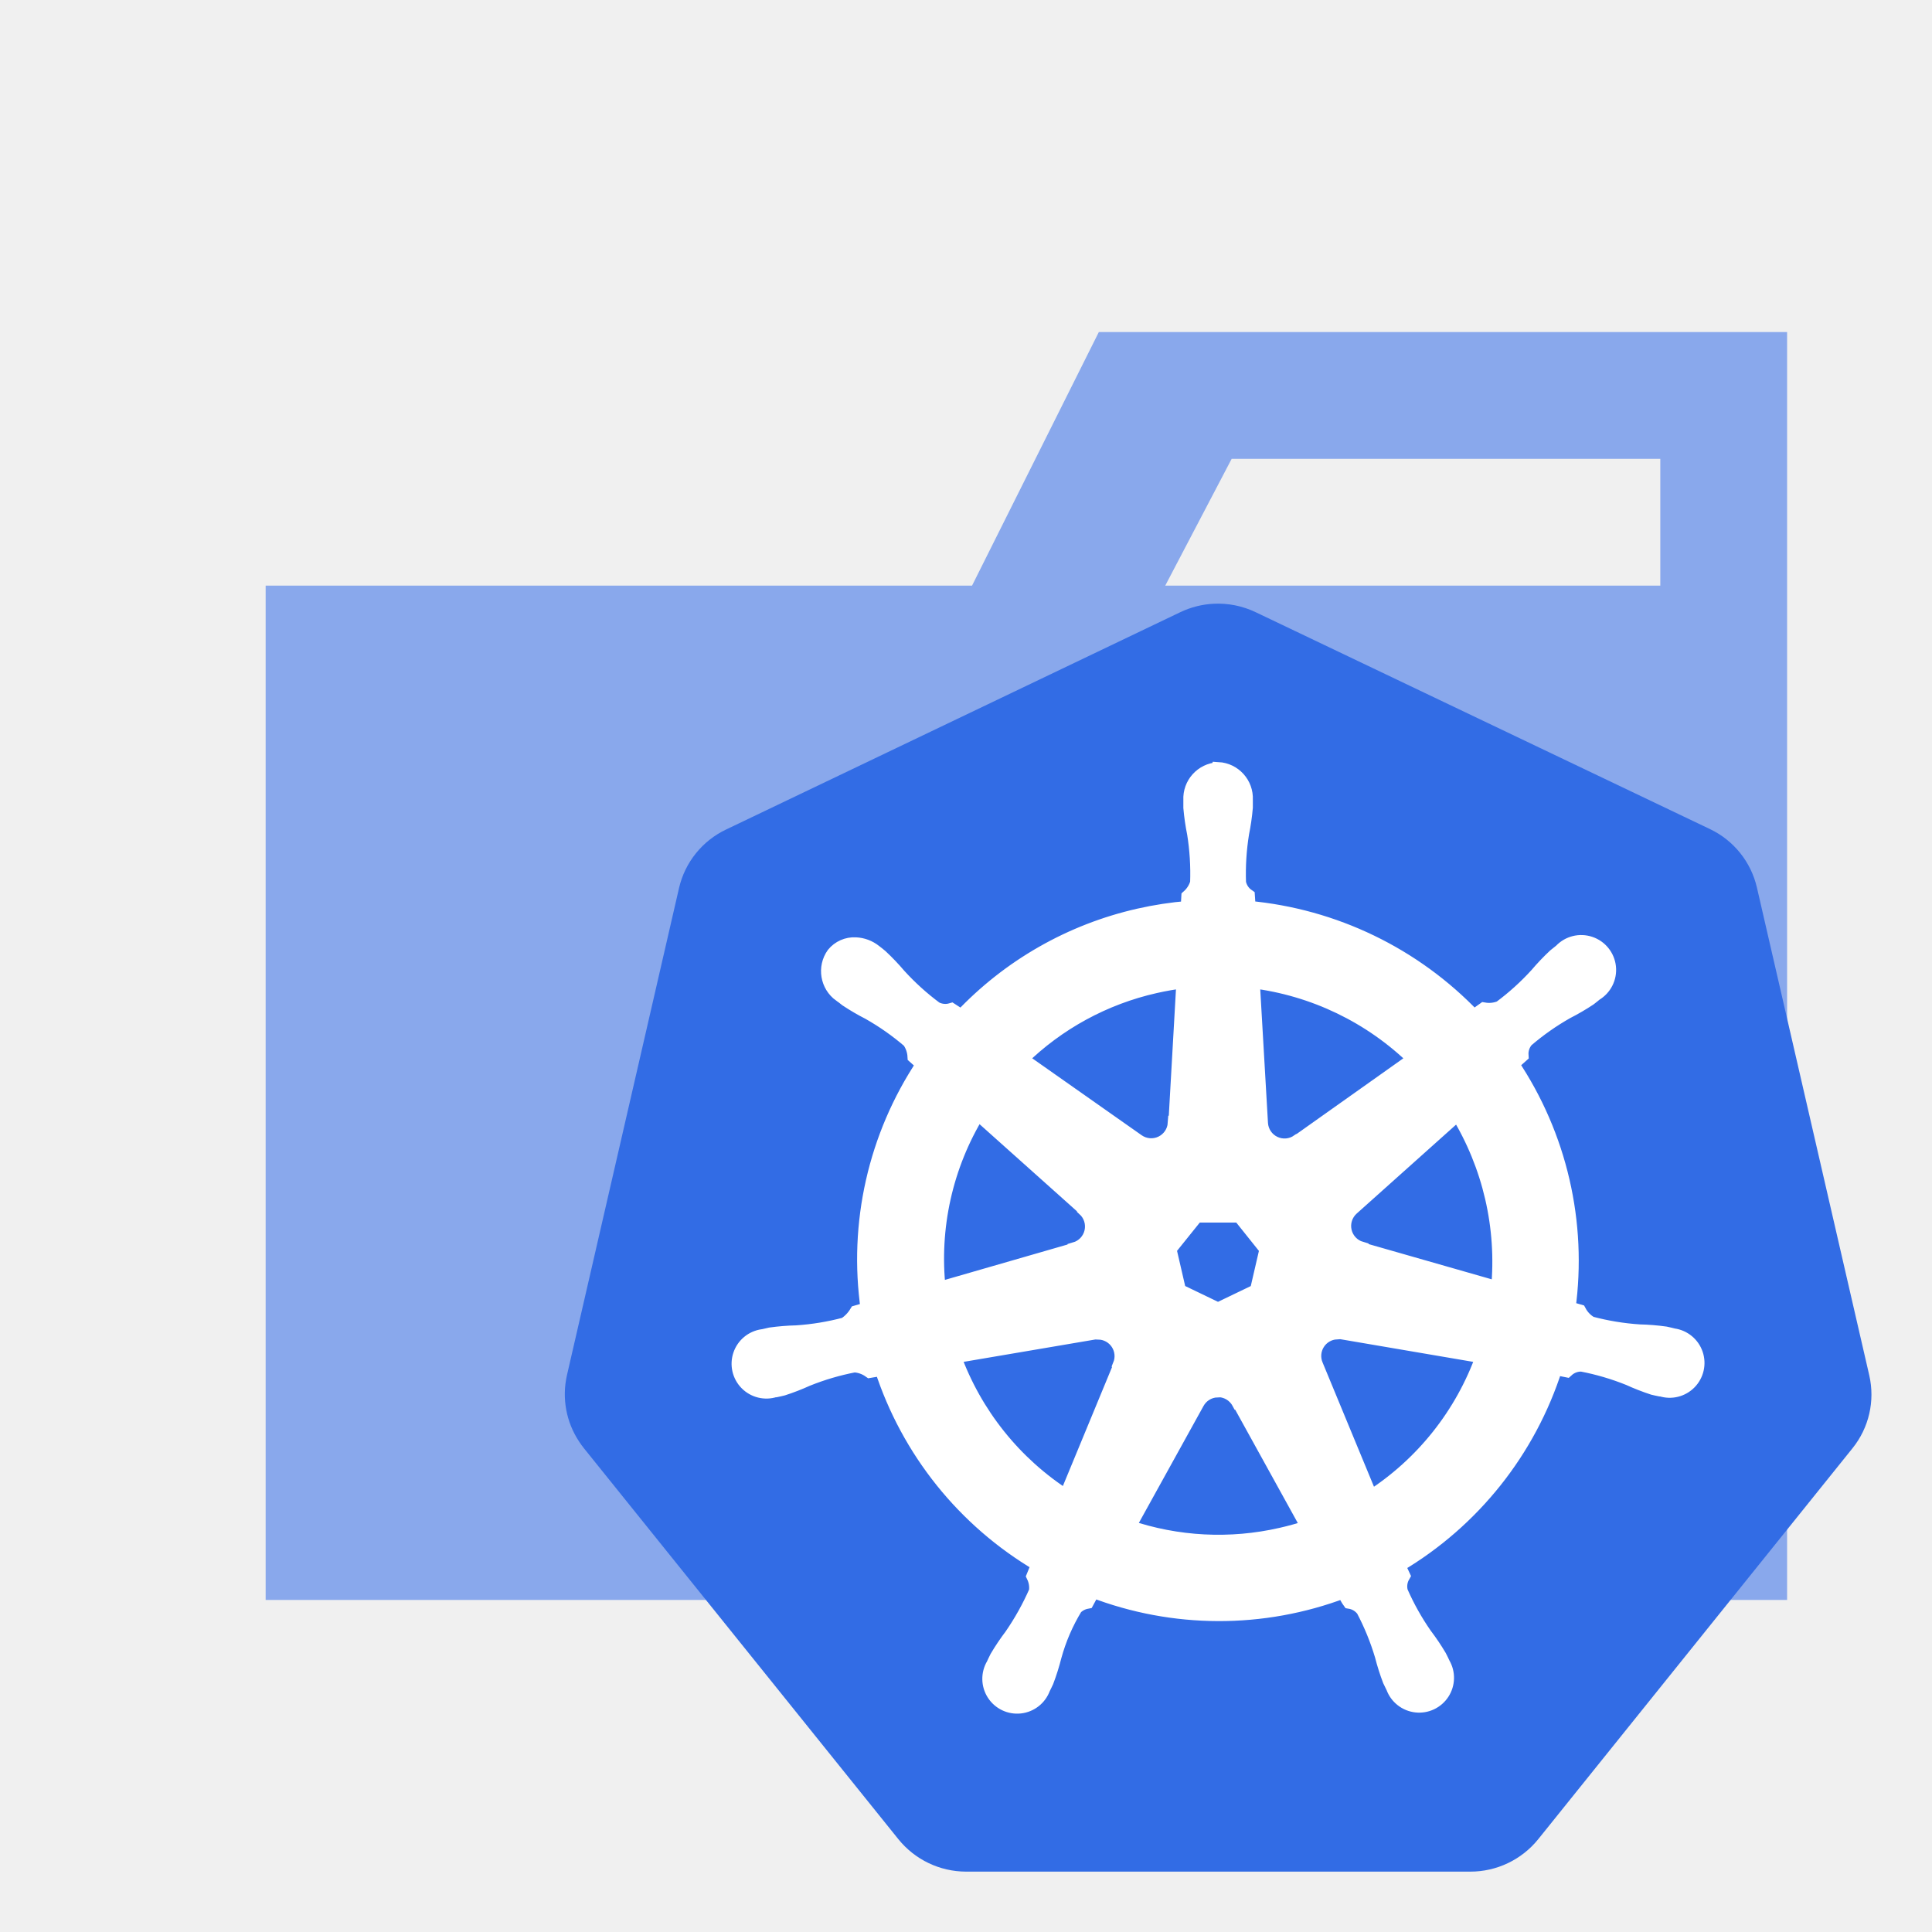
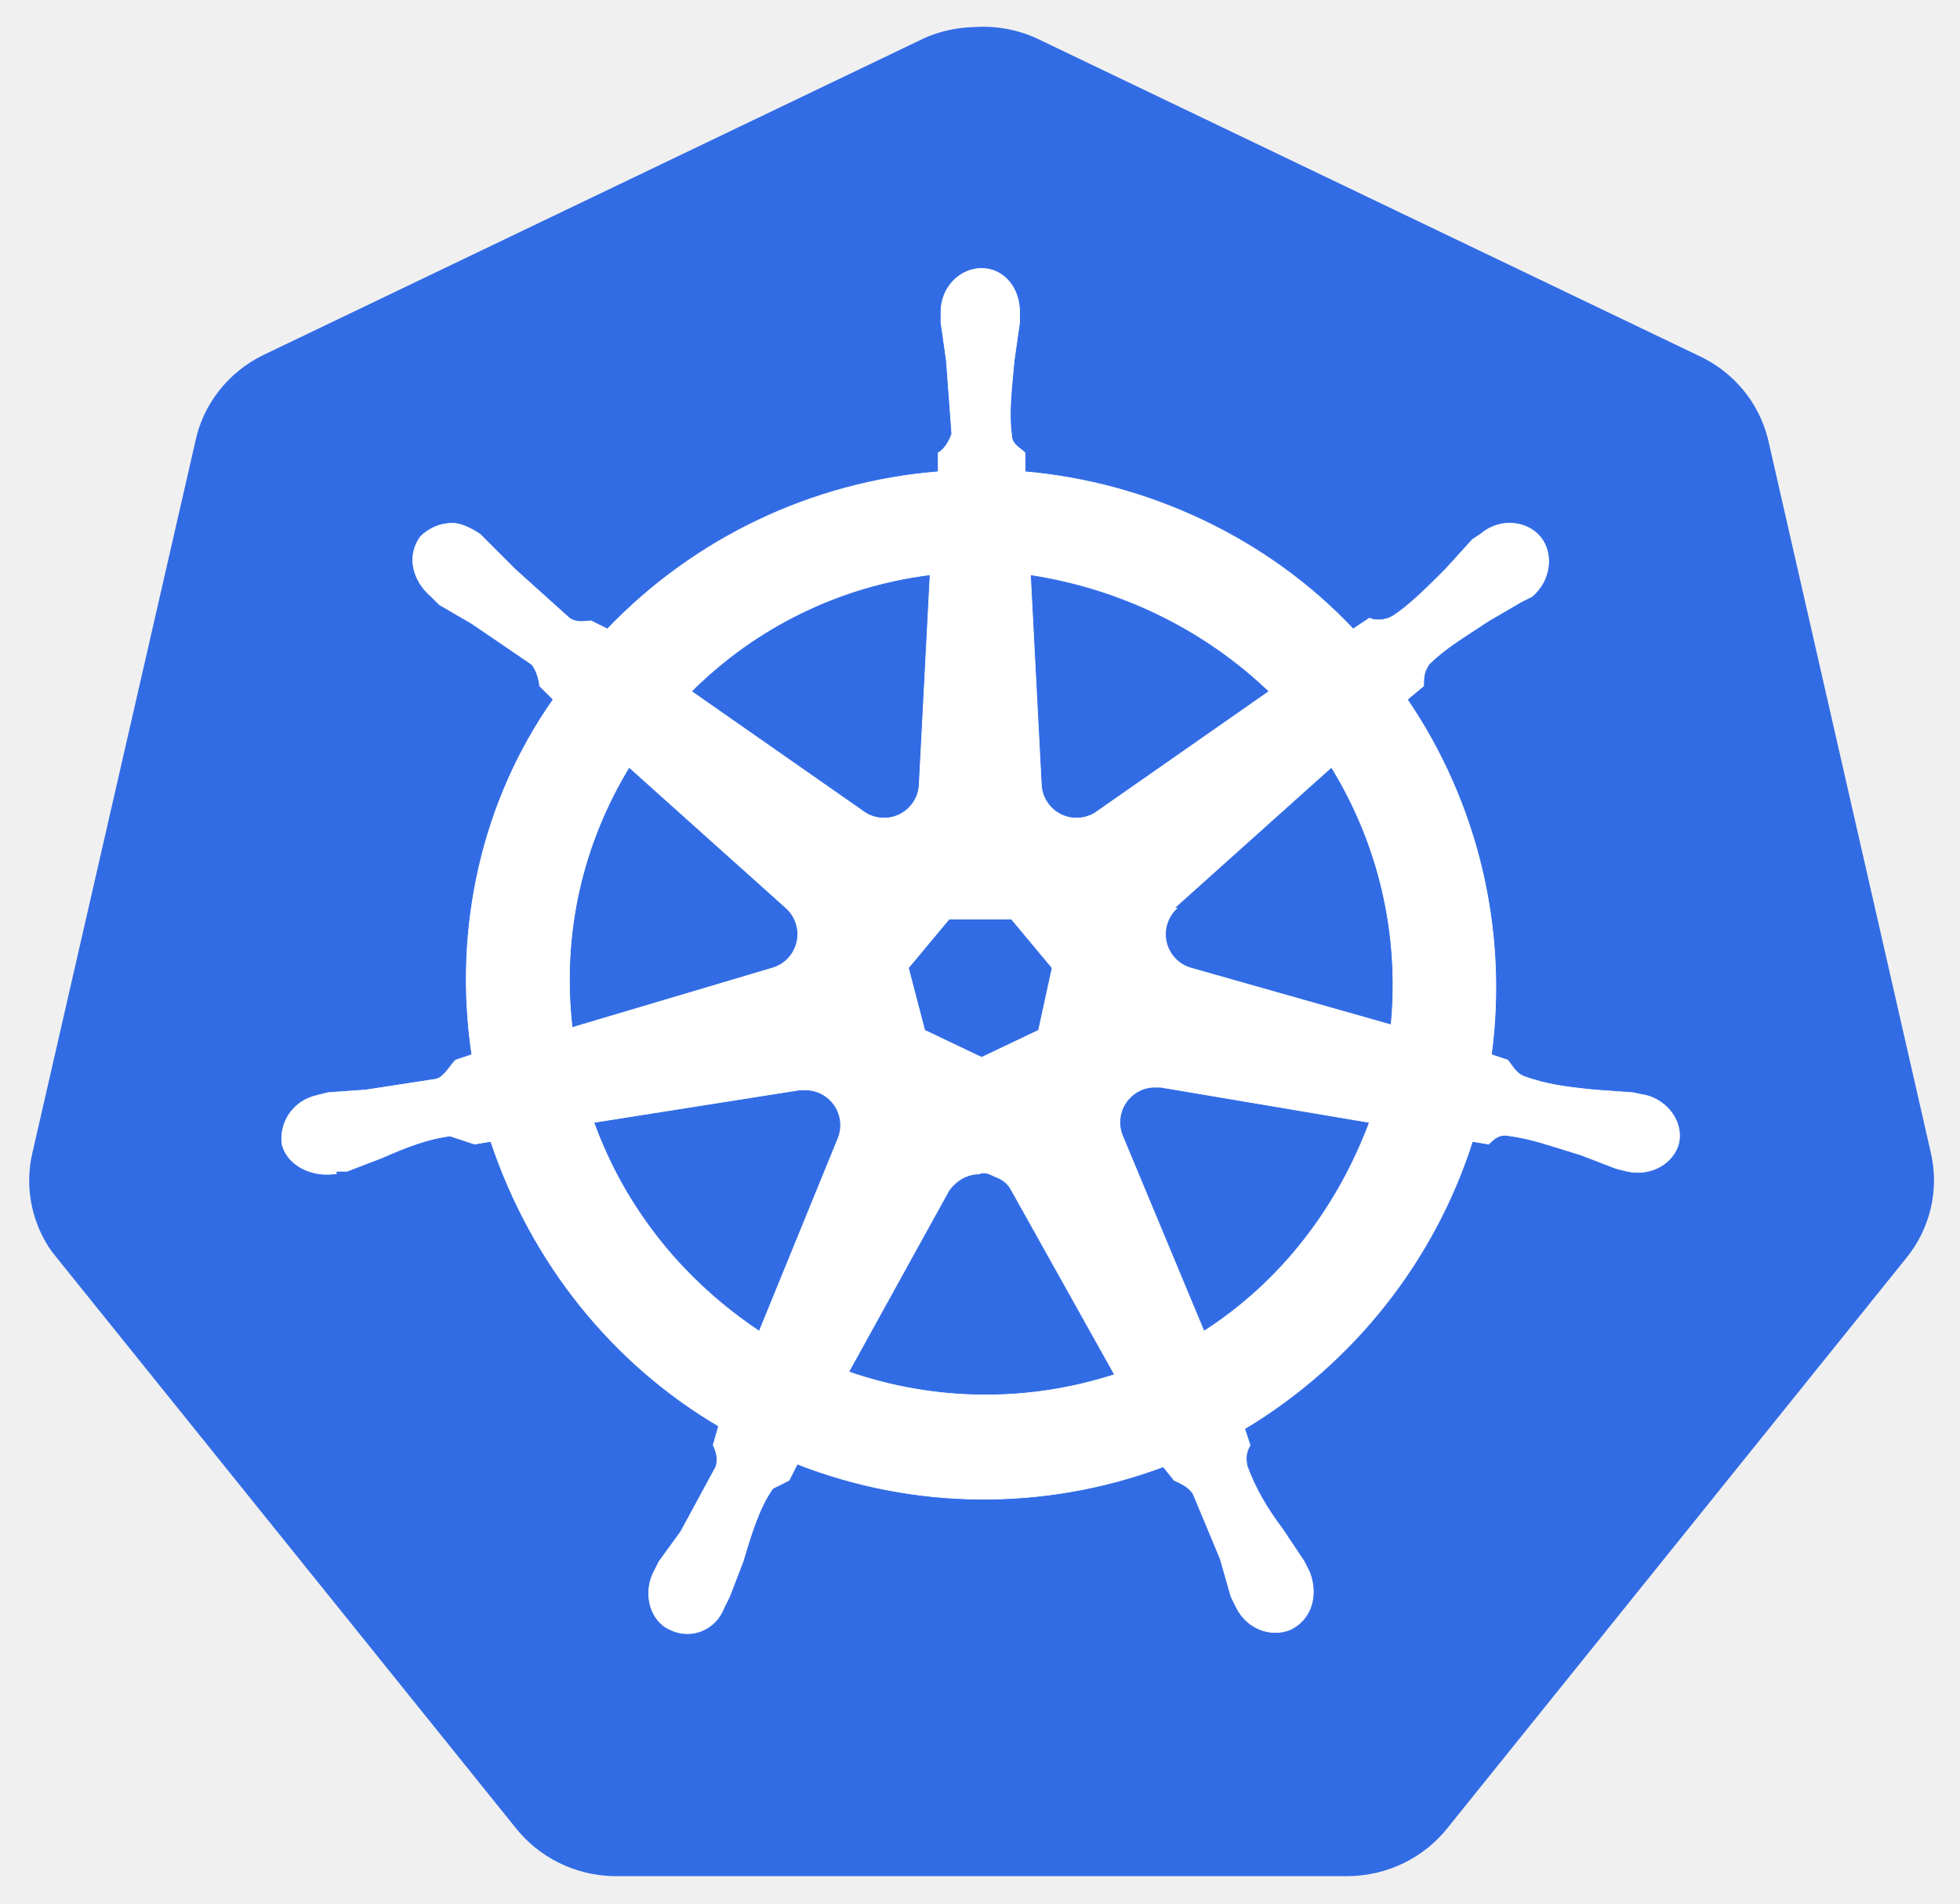
- <svg xmlns="http://www.w3.org/2000/svg" viewBox="0 0 32 32">
-   <path d="M27.5,5.5H18.2L16.1,9.7H4.4V26.5H29.6V5.5Zm0,4.2H19.3l1.1-2.1h7.1Z" style="fill:#89a8ec" />
-   <path d="M20.1,10a1.448,1.448,0,0,0-.551.14l-7.524,3.6a1.429,1.429,0,0,0-.778.968L9.39,22.78a1.417,1.417,0,0,0,.2,1.094q.038.059.082.114l5.208,6.475A1.443,1.443,0,0,0,16,31l8.352,0a1.443,1.443,0,0,0,1.125-.536l5.206-6.476a1.418,1.418,0,0,0,.278-1.208L29.1,14.7a1.429,1.429,0,0,0-.778-.968L20.8,10.141A1.449,1.449,0,0,0,20.1,10Z" style="fill:#326ce5" />
-   <path d="M20.175,12.75a.477.477,0,0,0-.45.5v.013c0,.038,0,.083,0,.115a3.757,3.757,0,0,0,.062.428,4.207,4.207,0,0,1,.05.817.491.491,0,0,1-.146.233l-.011.191a5.861,5.861,0,0,0-.814.125,5.793,5.793,0,0,0-2.943,1.681c-.05-.034-.137-.1-.163-.115a.356.356,0,0,1-.268-.026,4.206,4.206,0,0,1-.607-.549,3.753,3.753,0,0,0-.3-.315c-.027-.024-.069-.056-.1-.08a.536.536,0,0,0-.314-.118.434.434,0,0,0-.359.159.477.477,0,0,0,.111.664l.007,0c.03.024.066.055.093.075a3.754,3.754,0,0,0,.373.218,4.2,4.2,0,0,1,.67.471.5.5,0,0,1,.09.26l.144.129a5.828,5.828,0,0,0-.919,4.063l-.189.055a.624.624,0,0,1-.193.2,4.205,4.205,0,0,1-.807.133,3.768,3.768,0,0,0-.432.035c-.034.007-.083.019-.12.028h0l-.007,0a.452.452,0,1,0,.2.878h.007l.009,0c.037-.008.084-.017.116-.026a3.764,3.764,0,0,0,.4-.155,4.209,4.209,0,0,1,.785-.231.5.5,0,0,1,.259.091l.2-.034a5.861,5.861,0,0,0,2.6,3.243l-.082.2a.446.446,0,0,1,.04.255,4.4,4.4,0,0,1-.408.733,3.772,3.772,0,0,0-.242.36c-.018.034-.041.086-.058.121a.452.452,0,1,0,.813.386h0c.017-.035.041-.081.056-.115a3.758,3.758,0,0,0,.13-.413,3.149,3.149,0,0,1,.349-.809A.365.365,0,0,1,18,26.522l.1-.185a5.829,5.829,0,0,0,4.156.011c.029.051.082.149.1.173a.356.356,0,0,1,.23.14,4.2,4.2,0,0,1,.309.757,3.767,3.767,0,0,0,.131.413c.015.033.039.08.056.115a.452.452,0,1,0,.814-.385c-.017-.036-.041-.088-.059-.121a3.756,3.756,0,0,0-.242-.359,4.208,4.208,0,0,1-.4-.715.353.353,0,0,1,.035-.266,1.548,1.548,0,0,1-.075-.182,5.861,5.861,0,0,0,2.6-3.266c.058.009.16.027.192.034a.356.356,0,0,1,.252-.093,4.21,4.21,0,0,1,.785.231,3.765,3.765,0,0,0,.4.156c.033.009.079.017.116.025l.009,0h.007a.452.452,0,1,0,.2-.878c-.039-.009-.093-.024-.131-.031a3.768,3.768,0,0,0-.432-.035,4.2,4.2,0,0,1-.807-.133.505.505,0,0,1-.194-.2l-.182-.053a5.85,5.85,0,0,0-.938-4.053l.16-.143a.356.356,0,0,1,.085-.255,4.2,4.2,0,0,1,.67-.471,3.766,3.766,0,0,0,.374-.218c.029-.021.069-.055.1-.08a.453.453,0,1,0-.561-.7c-.031.024-.072.056-.1.08a3.768,3.768,0,0,0-.3.315,4.218,4.218,0,0,1-.607.549.5.5,0,0,1-.273.03l-.171.122a5.9,5.9,0,0,0-3.738-1.806c0-.06-.009-.168-.011-.2a.356.356,0,0,1-.147-.225,4.215,4.215,0,0,1,.051-.817,3.757,3.757,0,0,0,.062-.428c0-.036,0-.089,0-.128a.477.477,0,0,0-.45-.5Zm-.564,3.493-.134,2.362-.01,0a.4.4,0,0,1-.63.3l0,0L16.9,17.543a4.639,4.639,0,0,1,2.234-1.217A4.746,4.746,0,0,1,19.611,16.243Zm1.129,0a4.678,4.678,0,0,1,2.7,1.3l-1.925,1.365-.007,0a.4.4,0,0,1-.631-.3h0Zm-4.546,2.182,1.769,1.582,0,.01a.4.4,0,0,1-.156.682l0,.008-2.267.654A4.638,4.638,0,0,1,16.194,18.426Zm7.949,0a4.724,4.724,0,0,1,.678,2.927L22.543,20.7l0-.01a.4.4,0,0,1-.156-.682v0l1.759-1.574Zm-4.331,1.7h.725l.45.563-.162.7-.651.313-.652-.314-.162-.7Zm2.323,1.927a.4.4,0,0,1,.091.007l0,0,2.345.4A4.644,4.644,0,0,1,22.7,24.813l-.91-2.2,0,0a.4.4,0,0,1,.345-.554Zm-3.939.01a.4.4,0,0,1,.359.553l.007.009-.9,2.177a4.663,4.663,0,0,1-1.872-2.342l2.325-.395,0,0a.4.4,0,0,1,.078-.007Zm1.964.954a.4.4,0,0,1,.364.209h.009L21.679,25.3a4.751,4.751,0,0,1-.458.128,4.657,4.657,0,0,1-2.541-.131l1.143-2.067h0A.4.4,0,0,1,20.16,23.02Z" style="fill:#fff;stroke:#fff;stroke-width:0.25px" />
+ <svg xmlns="http://www.w3.org/2000/svg" viewBox="0 0 722.8 702">
+   <path style="fill:#326ce5;fill-opacity:1;stroke:#fff;stroke-width:0;stroke-miterlimit:4;stroke-opacity:1;stroke-dasharray:none" d="M365 185a47 46 0 0 0-18 4L103 306a47 46 0 0 0-25 32L18 600a47 46 0 0 0 6 35 47 46 0 0 0 3 4l169 210a47 46 0 0 0 36 18h271a47 46 0 0 0 37-18l169-210a47 46 0 0 0 9-39l-60-263a47 46 0 0 0-26-31L388 189a47 46 0 0 0-23-4z" transform="translate(-6 -175)" />
+   <path d="M368 274c-8 0-15 7-15 16v4l2 14 2 27c-1 3-3 6-5 7v7a190 190 0 0 0-122 58l-6-3c-2 0-5 1-8-1l-20-18-10-10-3-3c-3-2-7-4-10-4-5 0-9 2-12 5-5 7-3 16 4 22l3 3 12 7 22 15c2 2 3 7 3 8l5 5c-26 37-37 84-30 131l-6 2c-2 2-4 6-7 7l-26 4-14 1-4 1c-9 2-14 10-13 18 2 8 11 12 19 11h1v-1h4l13-5c9-4 17-7 25-8l9 3 6-1c15 45 45 82 84 105l-2 7c1 2 2 5 1 8l-13 24-8 11-2 4c-4 8-1 18 6 21 8 4 17 0 20-8l2-4 5-13c3-10 6-20 11-27l6-3 3-6a189 189 0 0 0 135 1l4 5c2 1 5 2 7 5l10 24 4 14 2 4c4 8 13 11 20 8 8-4 10-13 7-21l-2-4-8-12c-6-8-10-15-13-23-1-4 0-6 1-8l-2-6c40-24 70-62 84-106l6 1c2-2 4-4 8-3 8 1 16 4 26 7l13 5 4 1c9 2 17-3 19-10 2-8-4-16-12-18l-5-1-14-1c-10-1-18-2-26-5-3-1-5-5-6-6l-6-2a189 189 0 0 0-31-131l6-5c0-3 0-5 2-8 6-6 13-10 22-16l12-7 4-2c7-6 8-16 3-22s-15-7-22-1l-3 2-10 11c-7 7-13 13-19 17-3 2-7 2-9 1l-6 4c-31-33-75-54-121-58v-7c-2-2-5-3-5-7-1-8 0-16 1-27l2-14v-4c0-9-6-16-14-16zm-19 113-4 77a13 13 0 0 1-21 10l-63-44a151 151 0 0 1 88-43zm37 0c33 5 64 20 88 43l-63 44a13 13 0 0 1-21-10zm-148 71 58 52a13 13 0 0 1-5 22l-74 22c-4-35 4-68 21-96zm259 0a153 153 0 0 1 22 95l-74-21a13 13 0 0 1-5-22h-1l58-52zm-141 56h23l15 18-5 23-21 10-21-10-6-23zm75 62h3l77 13c-12 32-33 59-61 77l-30-72a13 13 0 0 1 11-18zm-128 1a13 13 0 0 1 12 18l-29 71c-27-18-49-44-61-77l76-12h2zm64 31c2-1 4 0 6 1 3 1 5 3 6 5l38 68a154 154 0 0 1-98-1l37-67c3-4 7-6 11-6z" style="font-size:medium;font-style:normal;font-variant:normal;font-weight:400;font-stretch:normal;text-indent:0;text-align:start;text-decoration:none;line-height:normal;letter-spacing:normal;word-spacing:normal;text-transform:none;direction:ltr;block-progression:tb;writing-mode:lr-tb;text-anchor:start;baseline-shift:baseline;color:#000;fill:#fff;fill-opacity:1;stroke:#fff;stroke-width:.25;stroke-miterlimit:4;stroke-opacity:1;stroke-dasharray:none;marker:none;visibility:visible;display:inline;overflow:visible;enable-background:accumulate;font-family:Sans;-inkscape-font-specification:Sans" transform="translate(-6 -175)" />
</svg>
